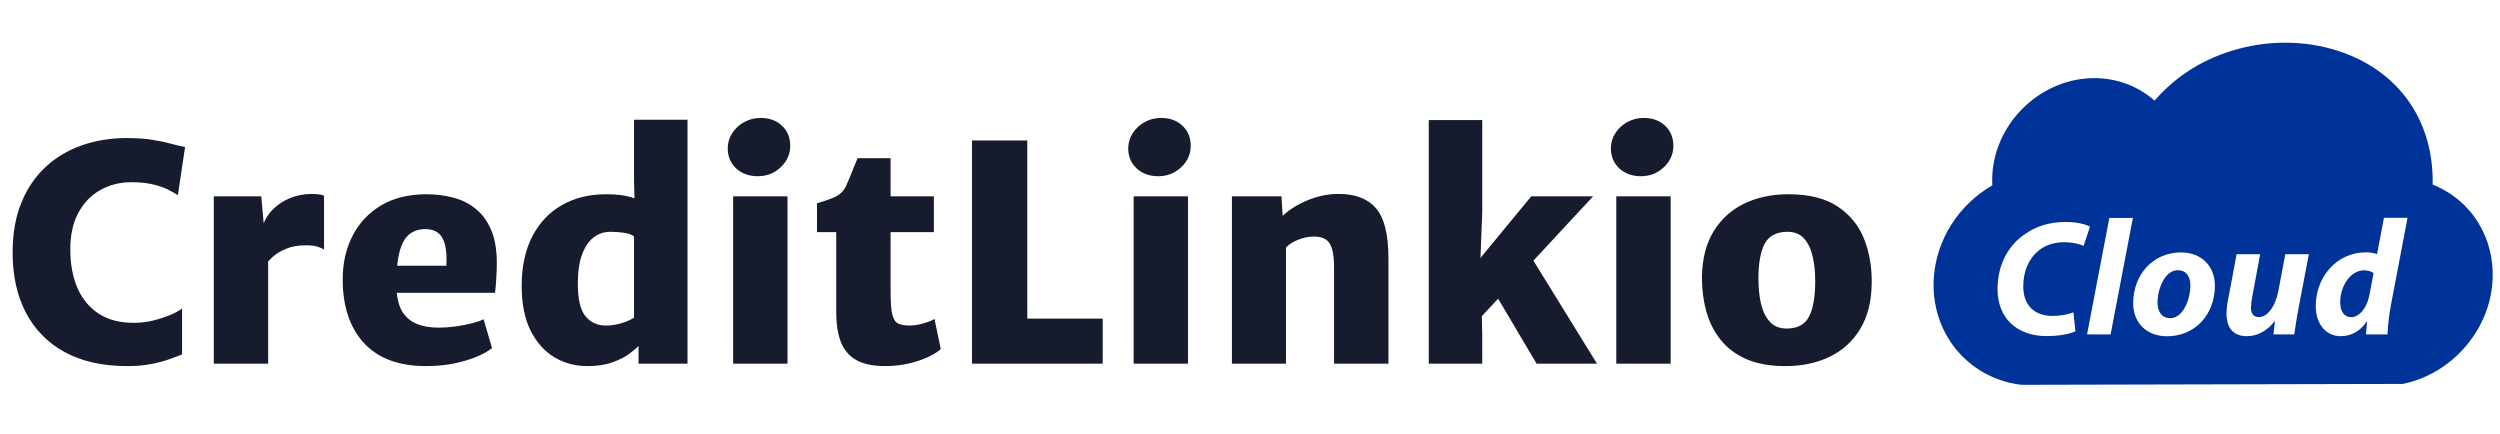
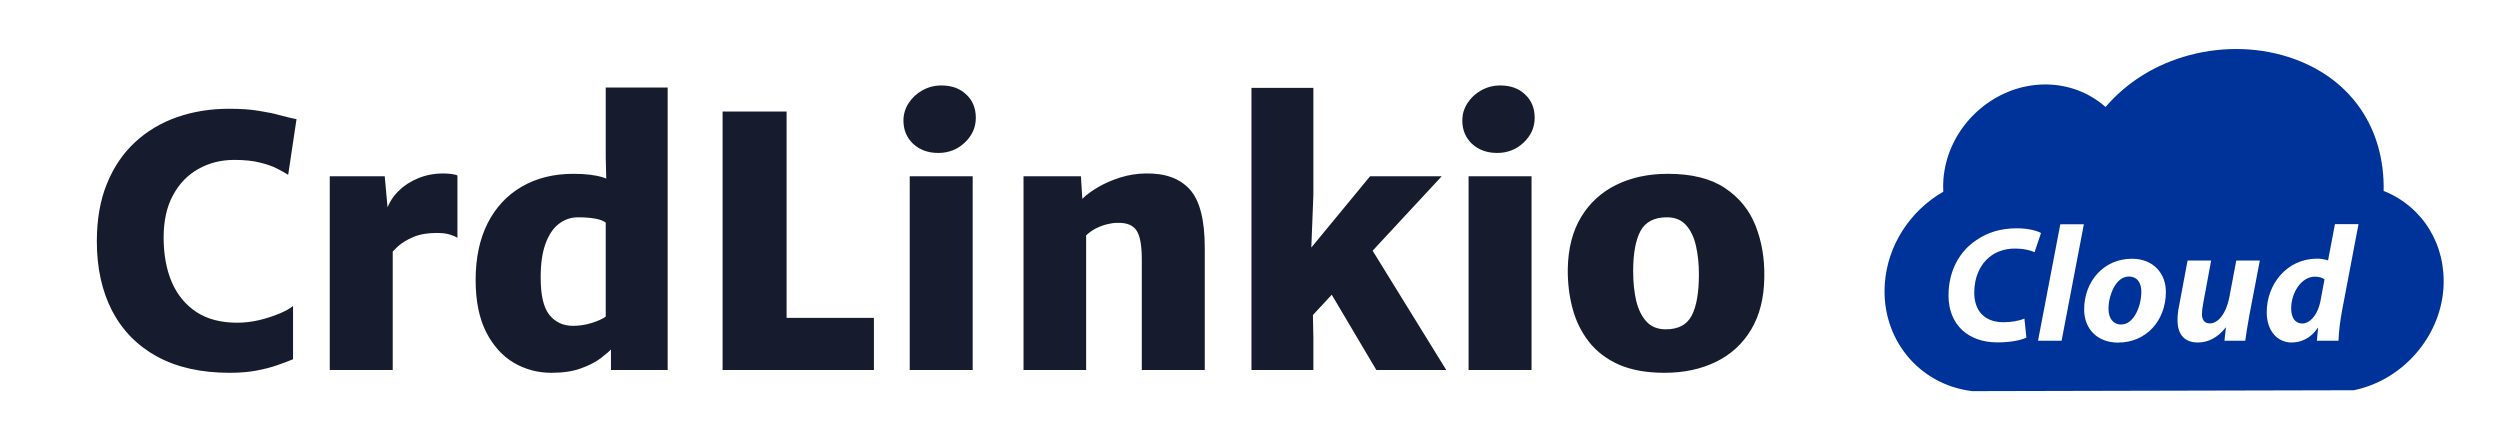
<svg xmlns="http://www.w3.org/2000/svg" width="1581" height="274" viewBox="0 0 1581 274" fill="none">
-   <path d="M7.98 159.7C7.98 147.73 9.817 137.248 13.49 128.255C17.163 119.198 22.293 111.63 28.88 105.55C35.467 99.47 43.13 94.91 51.87 91.87C60.61 88.83 70.047 87.31 80.18 87.31C86.703 87.31 92.15 87.69 96.52 88.45C100.953 89.147 104.753 89.938 107.92 90.825C111.15 91.712 114.19 92.44 117.04 93.01L112.48 123.41C111.15 122.523 109.25 121.447 106.78 120.18C104.373 118.85 101.207 117.71 97.28 116.76C93.417 115.747 88.667 115.24 83.03 115.24C75.81 115.24 69.287 116.887 63.46 120.18C57.633 123.41 53.01 128.192 49.59 134.525C46.17 140.795 44.46 148.49 44.46 157.61C44.46 166.92 45.948 175.058 48.925 182.025C51.965 188.992 56.462 194.438 62.415 198.365C68.368 202.228 75.747 204.16 84.55 204.16C88.54 204.16 92.593 203.685 96.71 202.735C100.827 201.722 104.532 200.518 107.825 199.125C111.118 197.732 113.557 196.37 115.14 195.04V224.11C112.733 225.123 109.883 226.2 106.59 227.34C103.36 228.48 99.592 229.462 95.285 230.285C90.978 231.108 86.07 231.52 80.56 231.52C64.98 231.52 51.775 228.575 40.945 222.685C30.178 216.795 21.977 208.467 16.34 197.7C10.767 186.933 7.98 174.267 7.98 159.7ZM167.495 167.68L166.165 142.79C167.432 138.927 169.554 135.475 172.53 132.435C175.57 129.395 179.18 127.02 183.36 125.31C187.604 123.537 192.195 122.65 197.135 122.65C198.655 122.65 200.175 122.745 201.695 122.935C203.215 123.125 204.292 123.41 204.925 123.79V157.8C204.102 157.23 202.804 156.66 201.03 156.09C199.257 155.457 196.755 155.14 193.525 155.14C188.459 155.14 184.184 155.9 180.7 157.42C177.28 158.877 174.494 160.587 172.34 162.55C170.25 164.513 168.635 166.223 167.495 167.68ZM135.195 230V124.17H165.215L166.925 142.98L169.585 145.83V230H135.195ZM269.35 231.52C252.25 231.52 239.204 226.675 230.21 216.985C221.217 207.232 216.72 193.773 216.72 176.61C216.72 166.35 218.81 157.167 222.99 149.06C227.17 140.953 233.187 134.557 241.04 129.87C248.957 125.183 258.52 122.84 269.73 122.84C275.367 122.84 280.814 123.505 286.07 124.835C291.327 126.102 296.045 128.35 300.225 131.58C304.405 134.747 307.762 139.117 310.295 144.69C312.829 150.263 314.127 157.293 314.19 165.78C314.19 169.58 314.064 173.19 313.81 176.61C313.62 180.03 313.367 182.88 313.05 185.16H234.39L236.29 168.06H282.27C282.587 162.93 282.334 158.655 281.51 155.235C280.75 151.752 279.325 149.155 277.235 147.445C275.209 145.735 272.454 144.88 268.97 144.88C264.98 144.88 261.592 145.988 258.805 148.205C256.082 150.358 254.024 154.095 252.63 159.415C251.237 164.735 250.604 172.113 250.73 181.55C250.857 187.693 251.965 192.665 254.055 196.465C256.209 200.202 259.249 202.925 263.175 204.635C267.102 206.345 271.82 207.2 277.33 207.2C280.75 207.2 284.329 206.947 288.065 206.44C291.802 205.933 295.254 205.268 298.42 204.445C301.65 203.622 304.12 202.767 305.83 201.88L311.15 220.12C308.807 222.02 305.545 223.857 301.365 225.63C297.249 227.34 292.435 228.765 286.925 229.905C281.479 230.982 275.62 231.52 269.35 231.52ZM403.814 230V217.46L400.964 215.37V146.02L401.724 145.26L400.964 114.1V75.72H434.784V230H403.814ZM371.324 231.52C363.85 231.52 356.979 229.683 350.709 226.01C344.439 222.273 339.404 216.668 335.604 209.195C331.804 201.658 329.904 192.19 329.904 180.79C329.904 168.82 332.089 158.497 336.459 149.82C340.892 141.143 347.099 134.493 355.079 129.87C363.122 125.183 372.527 122.84 383.294 122.84C389.88 122.84 395.2 123.473 399.254 124.74C403.307 126.007 405.904 127.083 407.044 127.97L401.154 149.63C399.76 148.49 397.67 147.698 394.884 147.255C392.16 146.812 389.184 146.59 385.954 146.59C381.964 146.59 378.417 147.793 375.314 150.2C372.274 152.543 369.867 156.122 368.094 160.935C366.32 165.748 365.434 171.797 365.434 179.08C365.37 188.96 366.954 195.895 370.184 199.885C373.414 203.875 377.72 205.87 383.104 205.87C386.46 205.87 389.817 205.363 393.174 204.35C396.594 203.273 399.254 202.07 401.154 200.74L404.574 218.03C403.117 219.613 400.964 221.482 398.114 223.635C395.327 225.725 391.717 227.562 387.284 229.145C382.914 230.728 377.594 231.52 371.324 231.52ZM463.64 230V124.17H498.03V230H463.64ZM479.22 111.44C473.71 111.44 469.15 109.793 465.54 106.5C461.993 103.143 460.22 98.9 460.22 93.77C460.22 90.287 461.17 87.088 463.07 84.175C464.97 81.262 467.472 78.95 470.575 77.24C473.742 75.467 477.193 74.58 480.93 74.58C486.567 74.58 491.095 76.227 494.515 79.52C497.998 82.75 499.74 86.993 499.74 92.25C499.74 97.443 497.745 101.94 493.755 105.74C489.765 109.54 484.92 111.44 479.22 111.44ZM559.799 231.52C552.199 231.52 546.119 230.253 541.559 227.72C537.063 225.187 533.801 221.387 531.774 216.32C529.811 211.19 528.829 204.793 528.829 197.13V146.78H516.669V128.54C521.356 127.21 525.219 125.848 528.259 124.455C531.299 122.998 533.516 120.813 534.909 117.9C535.606 116.443 536.366 114.702 537.189 112.675C538.013 110.648 538.868 108.527 539.754 106.31C540.641 104.093 541.496 102.003 542.319 100.04H563.219V124.17H590.579V146.78H563.219V184.4C563.219 190.987 563.568 195.8 564.264 198.84C565.024 201.88 566.291 203.812 568.064 204.635C569.838 205.458 572.276 205.87 575.379 205.87C576.963 205.87 578.768 205.68 580.794 205.3C582.821 204.857 584.753 204.318 586.589 203.685C588.426 203.052 589.883 202.387 590.959 201.69L594.949 220.69C593.303 222.337 590.674 224.015 587.064 225.725C583.518 227.372 579.369 228.765 574.619 229.905C569.869 230.982 564.929 231.52 559.799 231.52ZM614.702 230V88.83H649.662V201.5H697.352V230H614.702ZM716.912 230V124.17H751.302V230H716.912ZM732.492 111.44C726.982 111.44 722.422 109.793 718.812 106.5C715.265 103.143 713.492 98.9 713.492 93.77C713.492 90.287 714.442 87.088 716.342 84.175C718.242 81.262 720.743 78.95 723.847 77.24C727.013 75.467 730.465 74.58 734.202 74.58C739.838 74.58 744.367 76.227 747.787 79.52C751.27 82.75 753.012 86.993 753.012 92.25C753.012 97.443 751.017 101.94 747.027 105.74C743.037 109.54 738.192 111.44 732.492 111.44ZM779.061 230V124.17H810.411L811.171 136.52C813.388 134.303 816.301 132.15 819.911 130.06C823.521 127.97 827.543 126.228 831.976 124.835C836.409 123.442 841.001 122.713 845.751 122.65C856.518 122.46 864.593 125.405 869.976 131.485C875.359 137.502 878.051 148.11 878.051 163.31V230H843.661V169.58C843.661 161.853 842.679 156.565 840.716 153.715C838.753 150.802 835.238 149.44 830.171 149.63C828.524 149.63 826.688 149.883 824.661 150.39C822.634 150.897 820.608 151.657 818.581 152.67C816.618 153.683 814.844 154.95 813.261 156.47V230H779.061ZM1007.48 124.17L936.044 201.12L936.994 194.09L937.374 212.52V230H903.554V167.11V75.91H937.374V134.24L935.854 173.19L931.864 168.44L968.344 124.17H1007.48ZM945.544 185.73L967.964 161.98L1009.95 230H971.764L945.544 185.73ZM1022.14 230V124.17H1056.53V230H1022.14ZM1037.72 111.44C1032.21 111.44 1027.65 109.793 1024.04 106.5C1020.49 103.143 1018.72 98.9 1018.72 93.77C1018.72 90.287 1019.67 87.088 1021.57 84.175C1023.47 81.262 1025.97 78.95 1029.07 77.24C1032.24 75.467 1035.69 74.58 1039.43 74.58C1045.06 74.58 1049.59 76.227 1053.01 79.52C1056.49 82.75 1058.24 86.993 1058.24 92.25C1058.24 97.443 1056.24 101.94 1052.25 105.74C1048.26 109.54 1043.42 111.44 1037.72 111.44ZM1129.13 231.52C1119.37 231.52 1111.08 230.032 1104.24 227.055C1097.46 224.015 1092.01 219.867 1087.9 214.61C1083.78 209.353 1080.8 203.337 1078.97 196.56C1077.13 189.72 1076.24 182.5 1076.31 174.9C1076.5 163.627 1078.93 154.127 1083.62 146.4C1088.31 138.673 1094.74 132.815 1102.91 128.825C1111.08 124.835 1120.45 122.84 1131.03 122.84C1144.07 122.84 1154.46 125.437 1162.19 130.63C1169.98 135.823 1175.55 142.695 1178.91 151.245C1182.26 159.795 1183.85 169.137 1183.66 179.27C1183.53 190.607 1181.12 200.17 1176.44 207.96C1171.81 215.687 1165.42 221.545 1157.25 225.535C1149.08 229.525 1139.7 231.52 1129.13 231.52ZM1129.89 207.77C1136.66 207.77 1141.35 205.3 1143.95 200.36C1146.61 195.357 1147.94 187.82 1147.94 177.75C1147.94 172.05 1147.4 166.857 1146.32 162.17C1145.24 157.42 1143.44 153.652 1140.91 150.865C1138.37 148.015 1134.89 146.59 1130.46 146.59C1123.55 146.59 1118.74 149.092 1116.02 154.095C1113.36 159.098 1112.03 166.413 1112.03 176.04C1112.03 181.867 1112.56 187.187 1113.64 192C1114.78 196.813 1116.65 200.645 1119.25 203.495C1121.84 206.345 1125.39 207.77 1129.89 207.77Z" fill="#161C2D" />
-   <path d="M1479.94 191.022C1479.94 197.15 1482.62 200.588 1486.99 200.588C1491.23 200.588 1496.53 196.024 1498.46 186.395L1501.02 172.702C1499.89 171.764 1497.59 170.951 1495.09 170.951C1486.24 170.889 1479.94 181.268 1479.94 191.022Z" fill="#003399" />
-   <path d="M1377.26 170.889C1368.66 170.889 1364.36 183.456 1364.42 191.335C1364.42 197.275 1367.29 201.214 1372.46 201.214C1380.63 201.214 1385.18 189.271 1385.18 180.58C1385.24 175.891 1383.31 170.889 1377.26 170.889Z" fill="#003399" />
-   <path d="M1538.42 116.741C1539.17 77.6 1518.41 46.65 1482.13 33.394C1461.43 25.829 1437.8 24.953 1415.54 30.893C1394.28 36.583 1376.14 47.838 1362.55 63.657C1352.26 54.528 1338.8 49.401 1324.46 49.401C1291.36 49.401 1262.43 76.412 1260 109.613C1259.81 112.177 1259.81 114.678 1259.93 117.241C1238.74 129.434 1224.71 151.255 1222.96 175.265C1220.47 209.717 1243.97 238.979 1277.76 243.294L1278.2 243.356L1518.72 242.793H1519.41L1520.09 242.668C1550.39 236.228 1574.02 209.279 1576.2 178.642C1578.2 150.88 1563.17 126.62 1538.42 116.741ZM1298.03 199.776C1302.89 199.776 1307.75 198.963 1311.24 197.462L1312.49 209.53C1308.75 211.218 1302.45 212.531 1294.1 212.531C1275.71 212.531 1263.24 201.339 1263.24 182.831C1263.24 167.137 1270.28 154.882 1280.82 147.879C1288.05 142.814 1296.65 140.376 1306.5 140.376C1314.05 140.376 1319.72 142.127 1321.72 143.377L1317.66 155.507C1315.61 154.444 1311.06 153.194 1305.07 153.194C1299.09 153.194 1293.35 155.07 1289.11 158.571C1283.19 163.323 1279.51 171.326 1279.51 181.08C1279.51 192.272 1285.74 199.776 1298.03 199.776ZM1334.75 211.468H1319.85L1333.94 137.812H1348.84L1334.75 211.468ZM1370.47 212.656C1357.63 212.656 1349.02 204.277 1349.02 191.71C1349.02 174.077 1361.24 159.634 1379.26 159.634C1392.79 159.634 1400.7 168.95 1400.7 180.518C1400.7 199.025 1388.05 212.656 1370.47 212.656ZM1453.57 194.961C1452.33 201.401 1451.58 206.904 1450.89 211.468H1437.74L1438.67 203.152H1438.48C1433.31 209.78 1427.08 212.593 1420.97 212.593C1412.92 212.593 1408.06 208.029 1408.06 198.4C1408.06 195.586 1408.37 192.585 1409.12 189.084L1414.42 160.759H1429.32L1424.27 187.958C1423.83 190.272 1423.52 192.71 1423.52 194.586C1423.52 197.9 1424.77 200.526 1428.57 200.526C1433.62 200.526 1438.8 194.398 1440.79 184.207L1445.22 160.759H1460.12L1453.57 194.961ZM1512.24 191.772C1510.99 198.337 1510.05 205.465 1509.87 211.468H1496.21L1496.96 203.277H1496.78C1492.35 210.03 1486.12 212.593 1480.19 212.593C1471.59 212.593 1464.48 205.716 1464.48 193.398C1464.48 175.766 1477.2 159.571 1496.34 159.571C1498.4 159.571 1501.08 159.884 1503.26 160.697L1507.62 137.75H1522.52L1512.24 191.772Z" fill="#003399" />
+   <path d="M61.24 152.6C61.24 138.74 63.367 126.603 67.62 116.19C71.873 105.703 77.813 96.94 85.44 89.9C93.067 82.86 101.94 77.58 112.06 74.06C122.18 70.54 133.107 68.78 144.84 68.78C152.393 68.78 158.7 69.22 163.76 70.1C168.893 70.907 173.293 71.823 176.96 72.85C180.7 73.877 184.22 74.72 187.52 75.38L182.24 110.58C180.7 109.553 178.5 108.307 175.64 106.84C172.853 105.3 169.187 103.98 164.64 102.88C160.167 101.707 154.667 101.12 148.14 101.12C139.78 101.12 132.227 103.027 125.48 106.84C118.733 110.58 113.38 116.117 109.42 123.45C105.46 130.71 103.48 139.62 103.48 150.18C103.48 160.96 105.203 170.383 108.65 178.45C112.17 186.517 117.377 192.823 124.27 197.37C131.163 201.843 139.707 204.08 149.9 204.08C154.52 204.08 159.213 203.53 163.98 202.43C168.747 201.257 173.037 199.863 176.85 198.25C180.663 196.637 183.487 195.06 185.32 193.52V227.18C182.533 228.353 179.233 229.6 175.42 230.92C171.68 232.24 167.317 233.377 162.33 234.33C157.343 235.283 151.66 235.76 145.28 235.76C127.24 235.76 111.95 232.35 99.41 225.53C86.943 218.71 77.447 209.067 70.92 196.6C64.467 184.133 61.24 169.467 61.24 152.6ZM245.942 161.84L244.402 133.02C245.869 128.547 248.325 124.55 251.772 121.03C255.292 117.51 259.472 114.76 264.312 112.78C269.225 110.727 274.542 109.7 280.262 109.7C282.022 109.7 283.782 109.81 285.542 110.03C287.302 110.25 288.549 110.58 289.282 111.02V150.4C288.329 149.74 286.825 149.08 284.772 148.42C282.719 147.687 279.822 147.32 276.082 147.32C270.215 147.32 265.265 148.2 261.232 149.96C257.272 151.647 254.045 153.627 251.552 155.9C249.132 158.173 247.262 160.153 245.942 161.84ZM208.542 234V111.46H243.302L245.282 133.24L248.362 136.54V234H208.542ZM386.371 234V219.48L383.071 217.06V136.76L383.951 135.88L383.071 99.8V55.36H422.231V234H386.371ZM348.751 235.76C340.097 235.76 332.141 233.633 324.881 229.38C317.621 225.053 311.791 218.563 307.391 209.91C302.991 201.183 300.791 190.22 300.791 177.02C300.791 163.16 303.321 151.207 308.381 141.16C313.514 131.113 320.701 123.413 329.941 118.06C339.254 112.633 350.144 109.92 362.611 109.92C370.237 109.92 376.397 110.653 381.091 112.12C385.784 113.587 388.791 114.833 390.111 115.86L383.291 140.94C381.677 139.62 379.257 138.703 376.031 138.19C372.877 137.677 369.431 137.42 365.691 137.42C361.071 137.42 356.964 138.813 353.371 141.6C349.851 144.313 347.064 148.457 345.011 154.03C342.957 159.603 341.931 166.607 341.931 175.04C341.857 186.48 343.691 194.51 347.431 199.13C351.171 203.75 356.157 206.06 362.391 206.06C366.277 206.06 370.164 205.473 374.051 204.3C378.011 203.053 381.091 201.66 383.291 200.12L387.251 220.14C385.564 221.973 383.071 224.137 379.771 226.63C376.544 229.05 372.364 231.177 367.231 233.01C362.171 234.843 356.011 235.76 348.751 235.76ZM456.963 234V70.54H497.443V201H552.663V234H456.963ZM575.311 234V111.46H615.131V234H575.311ZM593.351 96.72C586.971 96.72 581.691 94.813 577.511 91C573.405 87.113 571.351 82.2 571.351 76.26C571.351 72.227 572.451 68.523 574.651 65.15C576.851 61.777 579.748 59.1 583.341 57.12C587.008 55.067 591.005 54.04 595.331 54.04C601.858 54.04 607.101 55.947 611.061 59.76C615.095 63.5 617.111 68.413 617.111 74.5C617.111 80.513 614.801 85.72 610.181 90.12C605.561 94.52 599.951 96.72 593.351 96.72ZM647.274 234V111.46H683.574L684.454 125.76C687.02 123.193 690.394 120.7 694.574 118.28C698.754 115.86 703.41 113.843 708.544 112.23C713.677 110.617 718.994 109.773 724.494 109.7C736.96 109.48 746.31 112.89 752.544 119.93C758.777 126.897 761.894 139.18 761.894 156.78V234H722.074V164.04C722.074 155.093 720.937 148.97 718.664 145.67C716.39 142.297 712.32 140.72 706.454 140.94C704.547 140.94 702.42 141.233 700.074 141.82C697.727 142.407 695.38 143.287 693.034 144.46C690.76 145.633 688.707 147.1 686.874 148.86V234H647.274ZM911.763 111.46L829.043 200.56L830.143 192.42L830.583 213.76V234H791.423V161.18V55.58H830.583V123.12L828.823 168.22L824.203 162.72L866.443 111.46H911.763ZM840.043 182.74L866.003 155.24L914.623 234H870.403L840.043 182.74ZM928.729 234V111.46H968.549V234H928.729ZM946.769 96.72C940.389 96.72 935.109 94.813 930.929 91C926.823 87.113 924.769 82.2 924.769 76.26C924.769 72.227 925.869 68.523 928.069 65.15C930.269 61.777 933.166 59.1 936.759 57.12C940.426 55.067 944.423 54.04 948.749 54.04C955.276 54.04 960.519 55.947 964.479 59.76C968.513 63.5 970.529 68.413 970.529 74.5C970.529 80.513 968.219 85.72 963.599 90.12C958.979 94.52 953.369 96.72 946.769 96.72ZM1052.61 235.76C1041.32 235.76 1031.71 234.037 1023.79 230.59C1015.94 227.07 1009.64 222.267 1004.87 216.18C1000.1 210.093 996.658 203.127 994.532 195.28C992.405 187.36 991.378 179 991.452 170.2C991.672 157.147 994.495 146.147 999.922 137.2C1005.35 128.253 1012.79 121.47 1022.25 116.85C1031.71 112.23 1042.56 109.92 1054.81 109.92C1069.92 109.92 1081.94 112.927 1090.89 118.94C1099.91 124.953 1106.36 132.91 1110.25 142.81C1114.14 152.71 1115.97 163.527 1115.75 175.26C1115.6 188.387 1112.82 199.46 1107.39 208.48C1102.04 217.427 1094.63 224.21 1085.17 228.83C1075.71 233.45 1064.86 235.76 1052.61 235.76ZM1053.49 208.26C1061.34 208.26 1066.76 205.4 1069.77 199.68C1072.85 193.887 1074.39 185.16 1074.39 173.5C1074.39 166.9 1073.77 160.887 1072.52 155.46C1071.27 149.96 1069.18 145.597 1066.25 142.37C1063.32 139.07 1059.28 137.42 1054.15 137.42C1046.16 137.42 1040.58 140.317 1037.43 146.11C1034.35 151.903 1032.81 160.373 1032.81 171.52C1032.81 178.267 1033.43 184.427 1034.68 190C1036 195.573 1038.16 200.01 1041.17 203.31C1044.18 206.61 1048.28 208.26 1053.49 208.26Z" fill="#161C2D" />
+   <path d="M1448.94 195.022C1448.94 201.15 1451.62 204.588 1455.99 204.588C1460.23 204.588 1465.53 200.024 1467.46 190.395L1470.02 176.702C1468.89 175.764 1466.59 174.951 1464.09 174.951C1455.24 174.889 1448.94 185.268 1448.94 195.022Z" fill="#003399" />
+   <path d="M1346.26 174.889C1337.66 174.889 1333.36 187.456 1333.42 195.335C1333.42 201.275 1336.29 205.214 1341.46 205.214C1349.63 205.214 1354.18 193.271 1354.18 184.58C1354.24 179.891 1352.31 174.889 1346.26 174.889Z" fill="#003399" />
+   <path d="M1507.42 120.741C1508.17 81.6 1487.41 50.65 1451.13 37.394C1430.43 29.829 1406.8 28.953 1384.54 34.893C1363.28 40.583 1345.14 51.838 1331.55 67.657C1321.26 58.528 1307.8 53.401 1293.46 53.401C1260.36 53.401 1231.43 80.412 1229 113.613C1228.81 116.177 1228.81 118.678 1228.93 121.241C1207.74 133.434 1193.71 155.255 1191.96 179.265C1189.47 213.717 1212.97 242.979 1246.76 247.294L1247.2 247.356L1487.72 246.793H1488.41L1489.09 246.668C1519.39 240.228 1543.02 213.279 1545.2 182.642C1547.2 154.88 1532.17 130.62 1507.42 120.741ZM1267.03 203.776C1271.89 203.776 1276.75 202.963 1280.24 201.462L1281.49 213.53C1277.75 215.218 1271.45 216.531 1263.1 216.531C1244.71 216.531 1232.24 205.339 1232.24 186.831C1232.24 171.137 1239.28 158.882 1249.82 151.879C1257.05 146.814 1265.65 144.376 1275.5 144.376C1283.05 144.376 1288.72 146.127 1290.72 147.377L1286.66 159.507C1284.61 158.444 1280.06 157.194 1274.07 157.194C1268.09 157.194 1262.35 159.07 1258.11 162.571C1252.19 167.323 1248.51 175.326 1248.51 185.08C1248.51 196.272 1254.74 203.776 1267.03 203.776ZM1303.75 215.468H1288.85L1302.94 141.812H1317.84L1303.75 215.468ZM1339.47 216.656C1326.63 216.656 1318.02 208.277 1318.02 195.71C1318.02 178.077 1330.24 163.634 1348.26 163.634C1361.79 163.634 1369.7 172.95 1369.7 184.518C1369.7 203.025 1357.05 216.656 1339.47 216.656ZM1422.57 198.961C1421.33 205.401 1420.58 210.904 1419.89 215.468H1406.74L1407.67 207.152H1407.48C1402.31 213.78 1396.08 216.593 1389.97 216.593C1381.92 216.593 1377.06 212.029 1377.06 202.4C1377.06 199.586 1377.37 196.585 1378.12 193.084L1383.42 164.759H1398.32L1393.27 191.958C1392.83 194.272 1392.52 196.71 1392.52 198.586C1392.52 201.9 1393.77 204.526 1397.57 204.526C1402.62 204.526 1407.8 198.398 1409.79 188.207L1414.22 164.759H1429.12L1422.57 198.961ZM1481.24 195.772C1479.99 202.337 1479.05 209.465 1478.87 215.468H1465.21L1465.96 207.277H1465.78C1461.35 214.03 1455.12 216.593 1449.19 216.593C1440.59 216.593 1433.48 209.716 1433.48 197.398C1433.48 179.766 1446.2 163.571 1465.34 163.571C1467.4 163.571 1470.08 163.884 1472.26 164.697L1476.62 141.75H1491.52L1481.24 195.772Z" fill="#003399" />
</svg>
